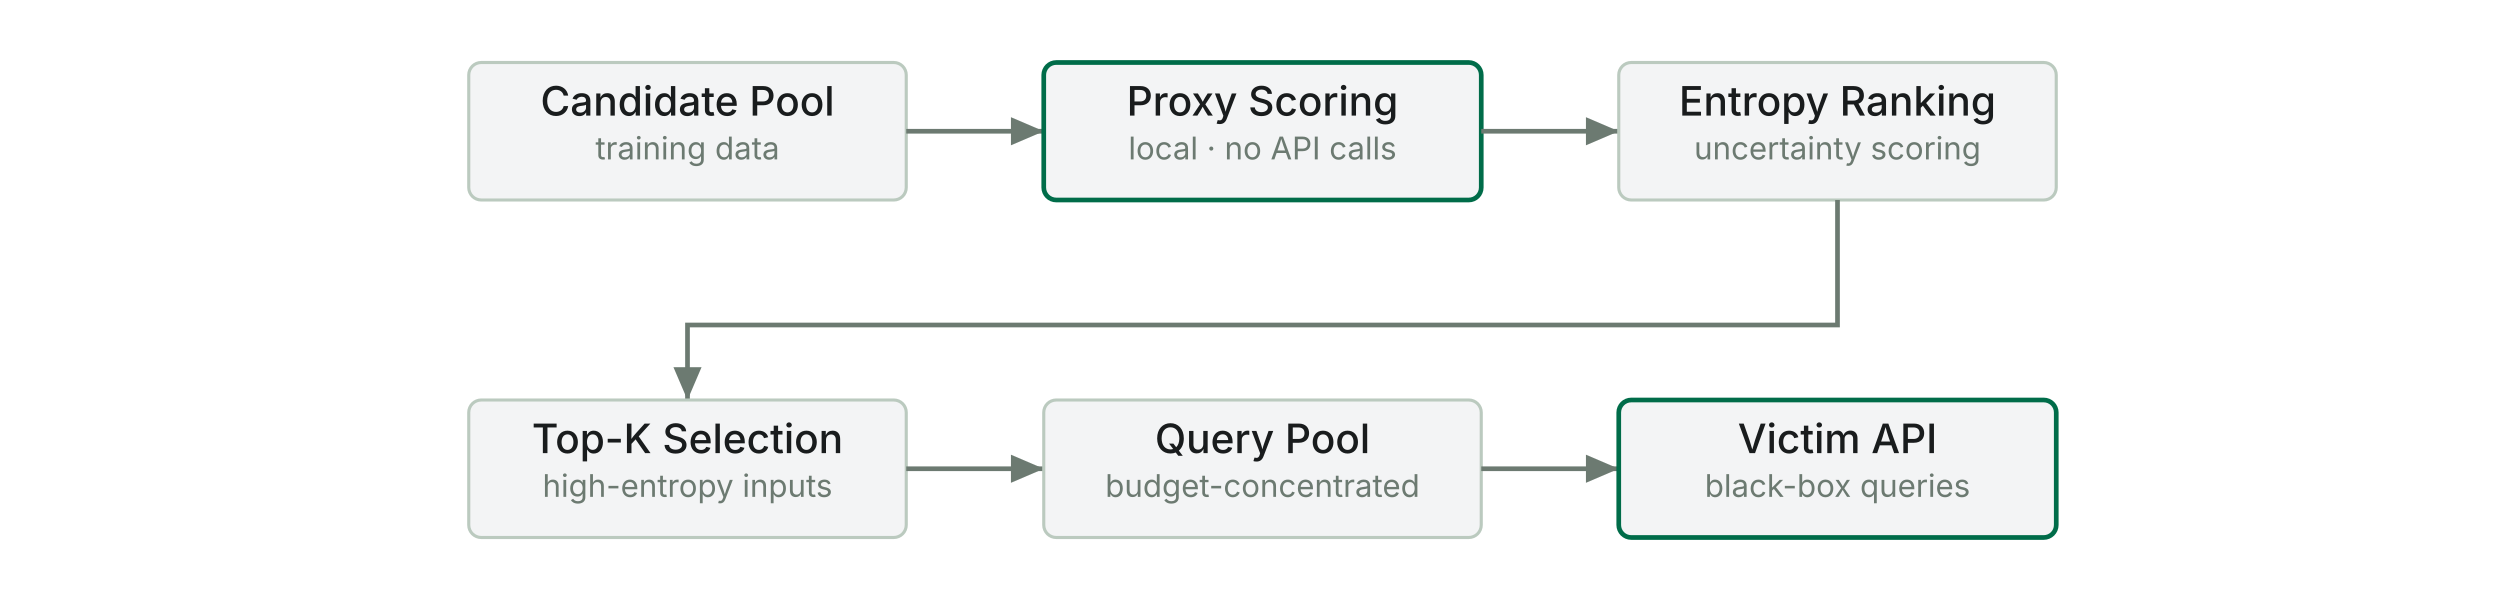
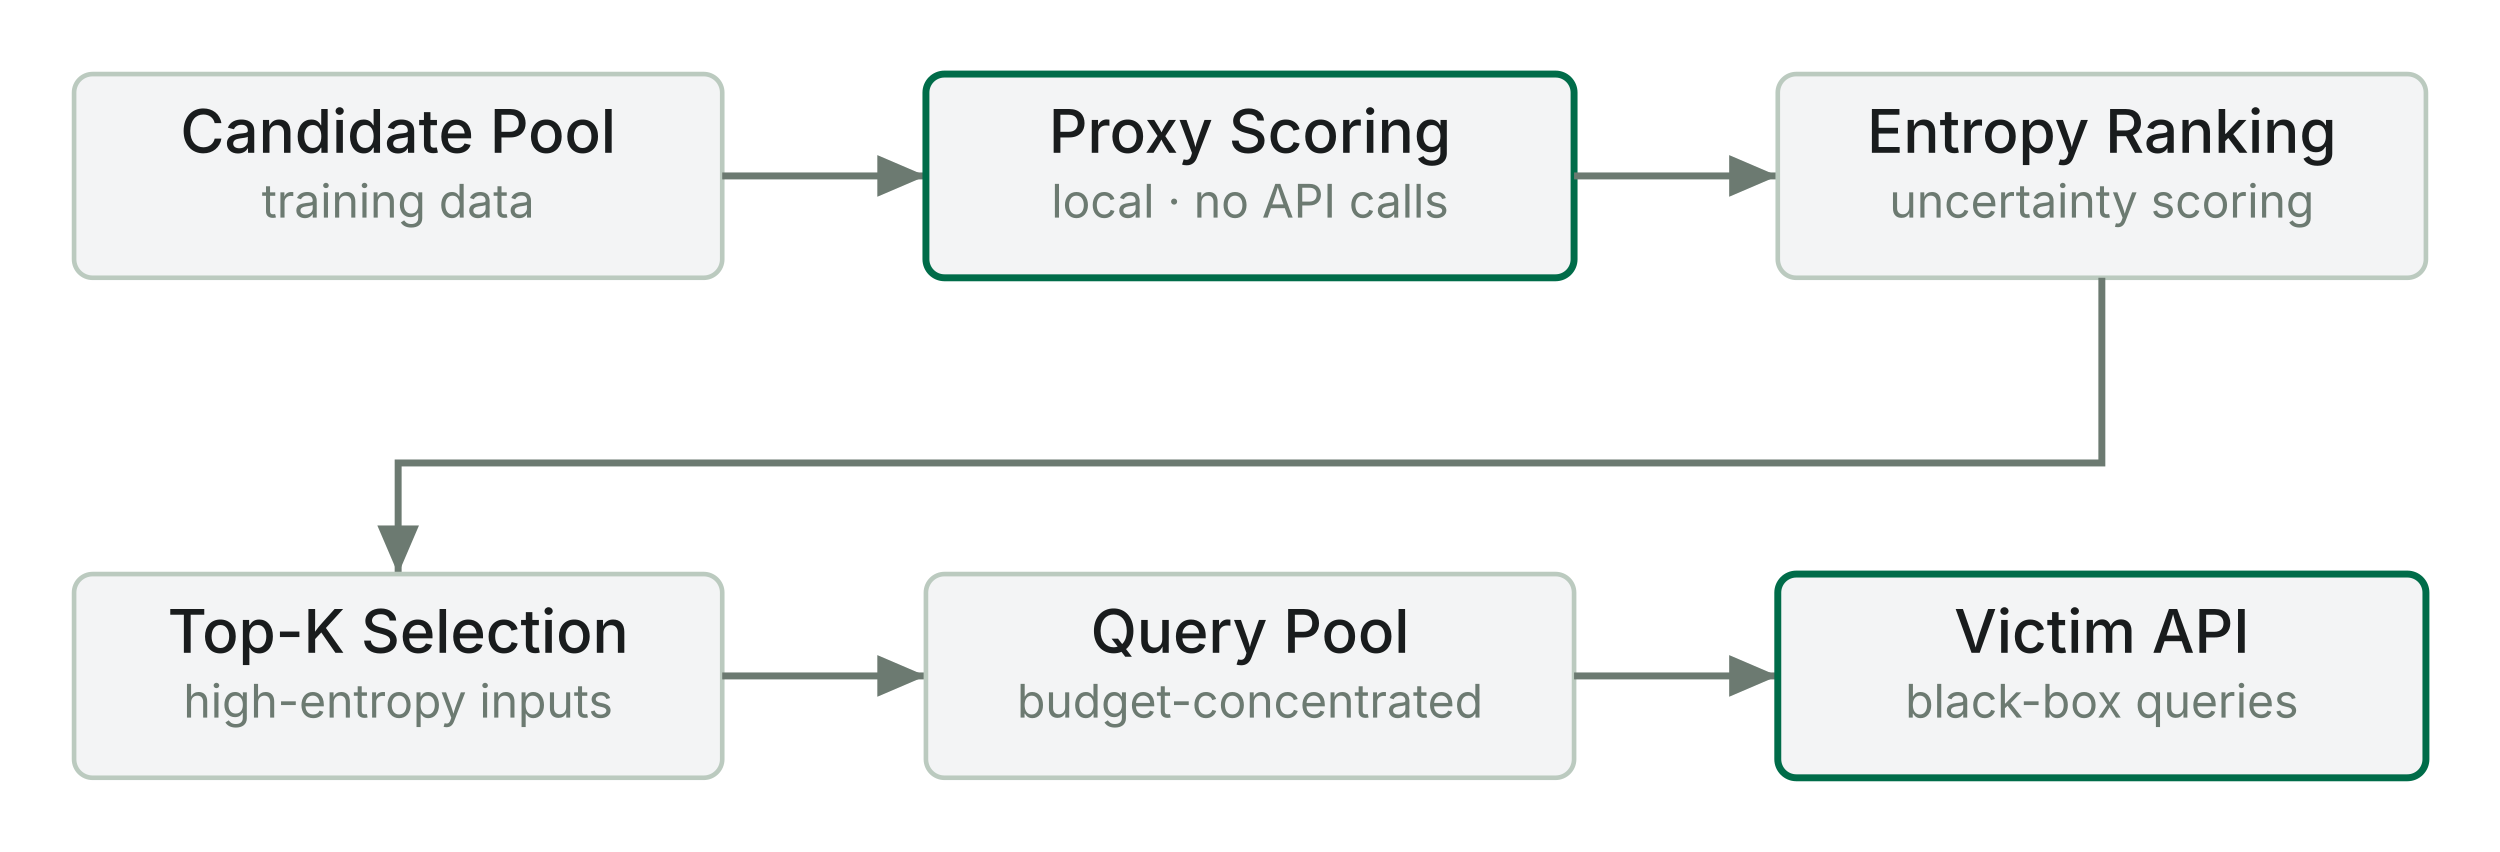
- <svg xmlns="http://www.w3.org/2000/svg" viewBox="0 0 800 196" role="img" aria-label="Coreset selection pipeline: candidate pool is scored by a local ResNet-18 proxy; inputs are ranked by entropy and the top-K high-uncertainty inputs form the query pool sent to the victim API.">
+ <svg xmlns="http://www.w3.org/2000/svg" viewBox="134 4 540 184" role="img" aria-label="Coreset selection pipeline: candidate pool is scored by a local ResNet-18 proxy; inputs are ranked by entropy and the top-K high-uncertainty inputs form the query pool sent to the victim API.">
  <defs>
    <style>
      .n  { fill: #f3f4f5; stroke: #bbcabf; stroke-width: 1; }
      .na { fill: #f3f4f5; stroke: #006c49; stroke-width: 1.5; }
+       .nt { fill: #f3f4f5; stroke: #bbcabf; stroke-width: 1; }
      .lbl { font-family: Inter, -apple-system, BlinkMacSystemFont, 'Segoe UI', sans-serif; font-size: 13px; font-weight: 500; fill: #191c1d; }
      .sub { font-family: Inter, -apple-system, BlinkMacSystemFont, 'Segoe UI', sans-serif; font-size: 10px; fill: #6c7a71; }
      .conn { fill: none; stroke: #6c7a71; stroke-width: 1.5; }
      .af  { fill: #6c7a71; }
      @media (prefers-color-scheme: dark) {
        .n  { fill: #1c1b1b; stroke: #3c4a42; }
        .na { fill: #1c1b1b; stroke: #4edea3; }
+         .nt { fill: #1c1b1b; stroke: #3c4a42; }
        .lbl { fill: #e5e2e1; }
        .sub { fill: #bbcabf; }
        .conn { stroke: #86948a; }
        .af  { fill: #86948a; }
      }
    </style>
    <marker id="arr" markerWidth="7" markerHeight="6" refX="7" refY="3" orient="auto">
      <path class="af" d="M0,0 L7,3 L0,6 Z" />
    </marker>
  </defs>
  <rect class="n" x="150" y="20" width="140" height="44" rx="4" />
  <text class="lbl" x="220" y="37" text-anchor="middle">Candidate Pool</text>
  <text class="sub" x="220" y="51" text-anchor="middle">training data</text>
  <line class="conn" x1="290" y1="42" x2="334" y2="42" marker-end="url(#arr)" />
  <rect class="na" x="334" y="20" width="140" height="44" rx="4" />
  <text class="lbl" x="404" y="37" text-anchor="middle">Proxy Scoring</text>
  <text class="sub" x="404" y="51" text-anchor="middle">local · no API calls</text>
  <line class="conn" x1="474" y1="42" x2="518" y2="42" marker-end="url(#arr)" />
  <rect class="n" x="518" y="20" width="140" height="44" rx="4" />
  <text class="lbl" x="588" y="37" text-anchor="middle">Entropy Ranking</text>
  <text class="sub" x="588" y="51" text-anchor="middle">uncertainty scoring</text>
  <path class="conn" d="M 588 64 L 588 104 L 220 104 L 220 128" marker-end="url(#arr)" />
  <rect class="n" x="150" y="128" width="140" height="44" rx="4" />
  <text class="lbl" x="220" y="145" text-anchor="middle">Top-K Selection</text>
  <text class="sub" x="220" y="159" text-anchor="middle">high-entropy inputs</text>
  <line class="conn" x1="290" y1="150" x2="334" y2="150" marker-end="url(#arr)" />
  <rect class="n" x="334" y="128" width="140" height="44" rx="4" />
  <text class="lbl" x="404" y="145" text-anchor="middle">Query Pool</text>
  <text class="sub" x="404" y="159" text-anchor="middle">budget-concentrated</text>
  <line class="conn" x1="474" y1="150" x2="518" y2="150" marker-end="url(#arr)" />
  <rect class="na" x="518" y="128" width="140" height="44" rx="4" />
  <text class="lbl" x="588" y="145" text-anchor="middle">Victim API</text>
  <text class="sub" x="588" y="159" text-anchor="middle">black-box queries</text>
</svg>
